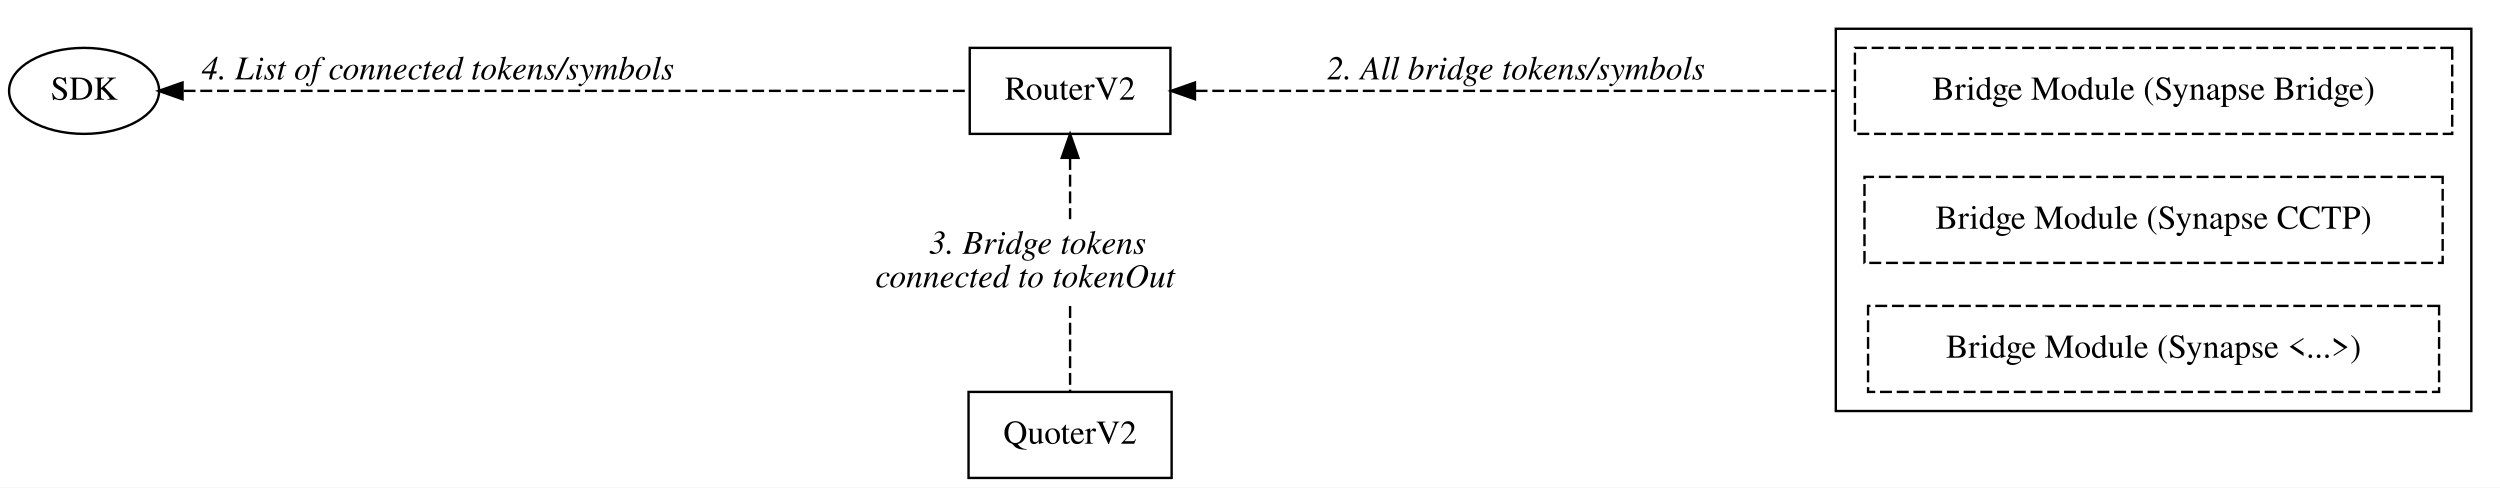
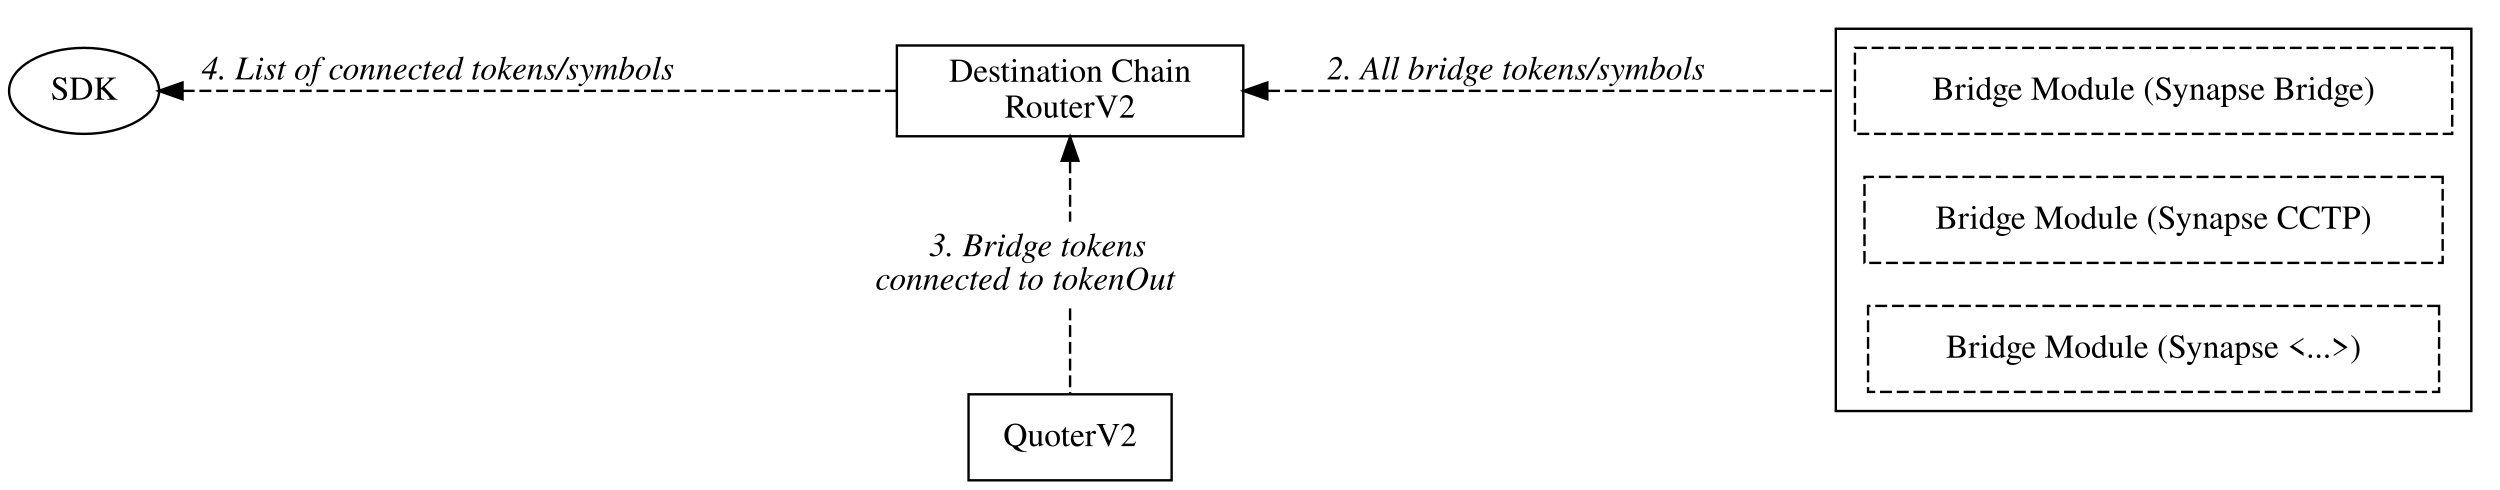
- <svg xmlns="http://www.w3.org/2000/svg" width="1046pt" height="204pt" viewBox="0.00 0.00 1046.39 204.00">
-   <g id="graph0" class="graph" transform="scale(1 1) rotate(0) translate(4 200)">
-     <polygon fill="white" stroke="transparent" points="-4,4 -4,-200 1042.39,-200 1042.39,4 -4,4" />
+ <svg xmlns="http://www.w3.org/2000/svg" width="1046pt" height="205pt" viewBox="0.00 0.00 1046.39 205.00">
+   <g id="graph0" class="graph" transform="scale(1 1) rotate(0) translate(4 201)">
+     <polygon fill="white" stroke="transparent" points="-4,4 -4,-201 1042.39,-201 1042.39,4 -4,4" />
    <g id="clust1" class="cluster">
-       <polygon fill="none" stroke="black" points="764.39,-28 764.39,-188 1030.39,-188 1030.39,-28 764.39,-28" />
+       <polygon fill="none" stroke="black" points="764.39,-29 764.39,-189 1030.39,-189 1030.39,-29 764.39,-29" />
    </g>
    <g id="node1" class="node">
-       <ellipse fill="none" stroke="black" cx="31.2" cy="-162" rx="31.4" ry="18" />
-       <text text-anchor="middle" x="31.2" y="-158.3" font-family="Times,serif" font-size="14.00">SDK</text>
+       <ellipse fill="none" stroke="black" cx="31.2" cy="-163" rx="31.4" ry="18" />
+       <text text-anchor="middle" x="31.2" y="-159.3" font-family="Times,serif" font-size="14.00">SDK</text>
    </g>
    <g id="node2" class="node">
-       <polygon fill="none" stroke="black" points="485.89,-180 401.89,-180 401.89,-144 485.89,-144 485.89,-180" />
-       <text text-anchor="middle" x="443.89" y="-158.3" font-family="Times,serif" font-size="14.00">RouterV2</text>
+       <polygon fill="none" stroke="black" points="516.39,-182 371.39,-182 371.39,-144 516.39,-144 516.39,-182" />
+       <text text-anchor="middle" x="443.89" y="-166.8" font-family="Times,serif" font-size="14.00">Destination Chain</text>
+       <text text-anchor="middle" x="443.89" y="-151.8" font-family="Times,serif" font-size="14.00">RouterV2</text>
    </g>
    <g id="edge1" class="edge">
-       <path fill="none" stroke="black" stroke-dasharray="5,2" d="M72.83,-162C151.25,-162 322.72,-162 401.64,-162" />
-       <polygon fill="black" stroke="black" points="72.4,-158.5 62.4,-162 72.4,-165.5 72.4,-158.5" />
-       <text text-anchor="start" x="80.39" y="-166.8" font-family="Times,serif" font-style="italic" font-size="14.00">4. List of connected tokens/symbols</text>
+       <path fill="none" stroke="black" stroke-dasharray="5,2" d="M72.47,-163C141.74,-163 284.36,-163 371.02,-163" />
+       <polygon fill="black" stroke="black" points="72.4,-159.5 62.4,-163 72.4,-166.5 72.4,-159.5" />
+       <text text-anchor="start" x="80.39" y="-167.8" font-family="Times,serif" font-style="italic" font-size="14.00">4. List of connected tokens/symbols</text>
    </g>
    <g id="node3" class="node">
      <text text-anchor="start" x="384.89" y="-93.8" font-family="Times,serif" font-style="italic" font-size="14.00">3. Bridge tokens</text>
      <text text-anchor="start" x="362.39" y="-79.8" font-family="Times,serif" font-style="italic" font-size="14.00">connected to tokenOut</text>
    </g>
    <g id="edge2" class="edge">
-       <path fill="none" stroke="black" stroke-dasharray="5,2" d="M443.89,-133.92C443.89,-125.37 443.89,-116.83 443.89,-108.28" />
-       <polygon fill="black" stroke="black" points="440.39,-133.95 443.89,-143.95 447.39,-133.95 440.39,-133.95" />
+       <path fill="none" stroke="black" stroke-dasharray="5,2" d="M443.89,-133.49C443.89,-125.08 443.89,-116.66 443.89,-108.25" />
+       <polygon fill="black" stroke="black" points="440.39,-133.75 443.89,-143.75 447.39,-133.75 440.39,-133.75" />
    </g>
    <g id="node5" class="node">
-       <polygon fill="none" stroke="black" stroke-dasharray="5,2" points="1022.39,-180 772.39,-180 772.39,-144 1022.39,-144 1022.39,-180" />
-       <text text-anchor="middle" x="897.39" y="-158.3" font-family="Times,serif" font-size="14.00">Bridge Module (Synapse Bridge)</text>
+       <polygon fill="none" stroke="black" stroke-dasharray="5,2" points="1022.39,-181 772.39,-181 772.39,-145 1022.39,-145 1022.39,-181" />
+       <text text-anchor="middle" x="897.39" y="-159.3" font-family="Times,serif" font-size="14.00">Bridge Module (Synapse Bridge)</text>
    </g>
    <g id="edge4" class="edge">
-       <path fill="none" stroke="black" stroke-dasharray="5,2" d="M496.41,-162C561.19,-162 674.78,-162 764.4,-162" />
-       <polygon fill="black" stroke="black" points="496.16,-158.5 486.16,-162 496.16,-165.5 496.16,-158.5" />
-       <text text-anchor="start" x="551.39" y="-166.8" font-family="Times,serif" font-style="italic" font-size="14.00">2. All bridge tokens/symbols</text>
+       <path fill="none" stroke="black" stroke-dasharray="5,2" d="M526.74,-163C592.96,-163 687.5,-163 764.4,-163" />
+       <polygon fill="black" stroke="black" points="526.44,-159.5 516.44,-163 526.44,-166.5 526.44,-159.5" />
+       <text text-anchor="start" x="551.39" y="-167.8" font-family="Times,serif" font-style="italic" font-size="14.00">2. All bridge tokens/symbols</text>
    </g>
    <g id="node4" class="node">
      <polygon fill="none" stroke="black" points="486.39,-36 401.39,-36 401.39,0 486.39,0 486.39,-36" />
      <text text-anchor="middle" x="443.89" y="-14.3" font-family="Times,serif" font-size="14.00">QuoterV2</text>
    </g>
    <g id="edge3" class="edge">
      <path fill="none" stroke="black" stroke-dasharray="5,2" d="M443.89,-71.95C443.89,-60.06 443.89,-48.17 443.89,-36.28" />
    </g>
    <g id="node6" class="node">
-       <polygon fill="none" stroke="black" stroke-dasharray="5,2" points="1018.39,-126 776.39,-126 776.39,-90 1018.39,-90 1018.39,-126" />
-       <text text-anchor="middle" x="897.39" y="-104.3" font-family="Times,serif" font-size="14.00">Bridge Module (Synapse CCTP)</text>
+       <polygon fill="none" stroke="black" stroke-dasharray="5,2" points="1018.39,-127 776.39,-127 776.39,-91 1018.39,-91 1018.39,-127" />
+       <text text-anchor="middle" x="897.39" y="-105.3" font-family="Times,serif" font-size="14.00">Bridge Module (Synapse CCTP)</text>
    </g>
    <g id="node7" class="node">
-       <polygon fill="none" stroke="black" stroke-dasharray="5,2" points="1016.89,-72 777.89,-72 777.89,-36 1016.89,-36 1016.89,-72" />
-       <text text-anchor="middle" x="897.39" y="-50.3" font-family="Times,serif" font-size="14.00">Bridge Module (Synapse &lt;...&gt;)</text>
+       <polygon fill="none" stroke="black" stroke-dasharray="5,2" points="1016.89,-73 777.89,-73 777.89,-37 1016.89,-37 1016.89,-73" />
+       <text text-anchor="middle" x="897.39" y="-51.3" font-family="Times,serif" font-size="14.00">Bridge Module (Synapse &lt;...&gt;)</text>
    </g>
  </g>
</svg>
